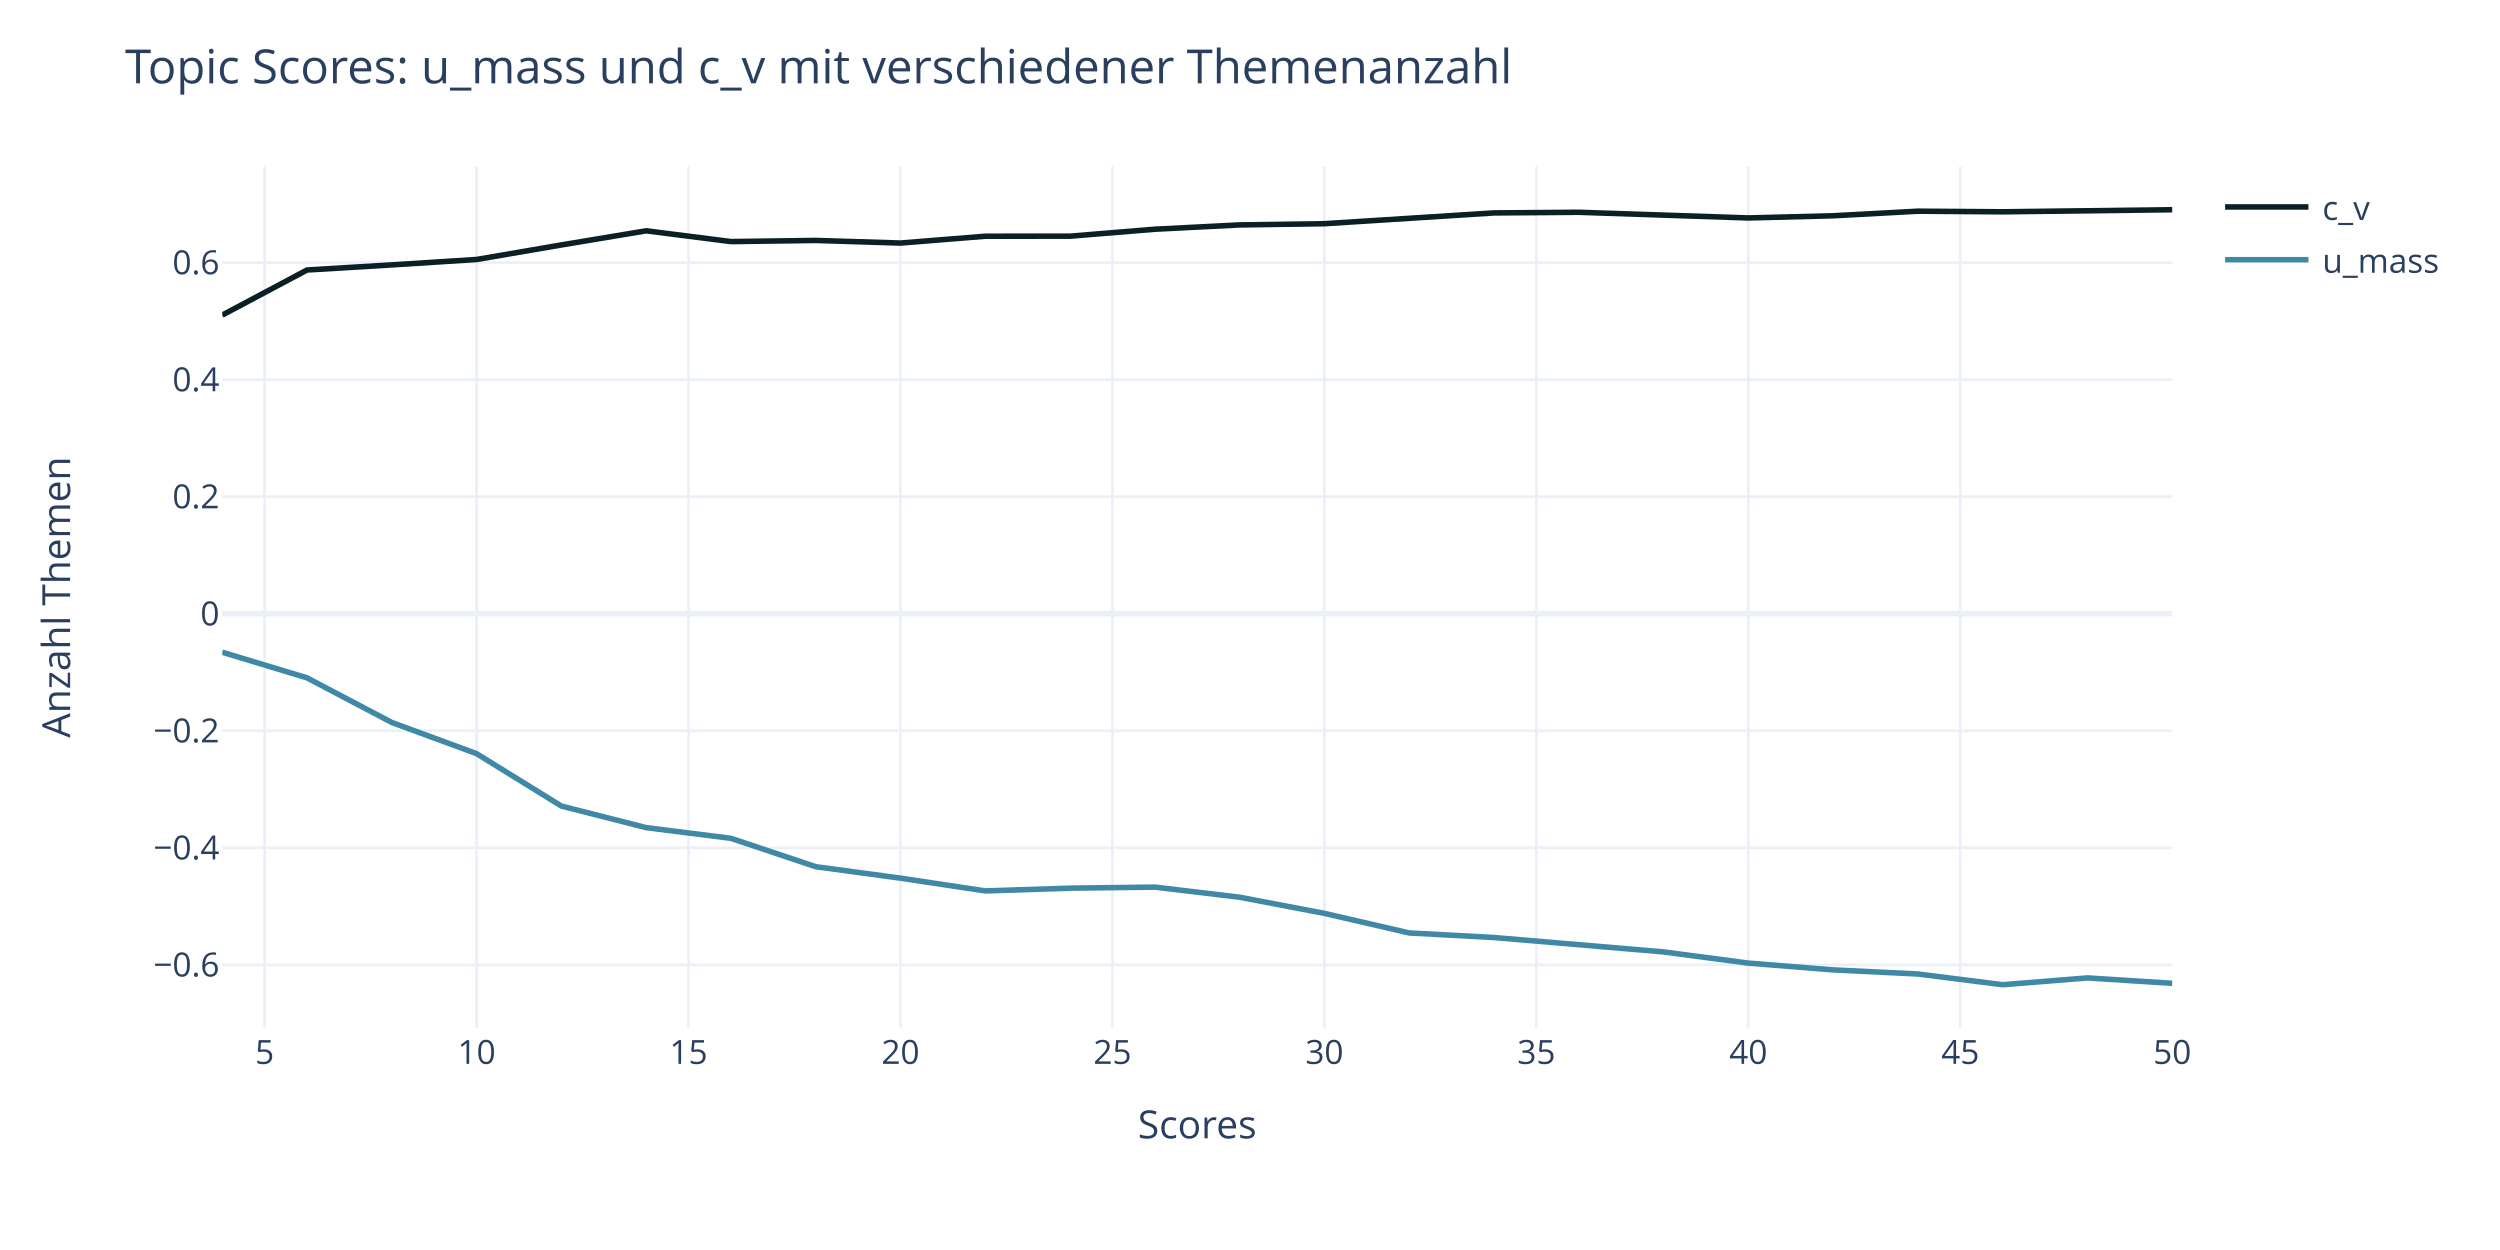
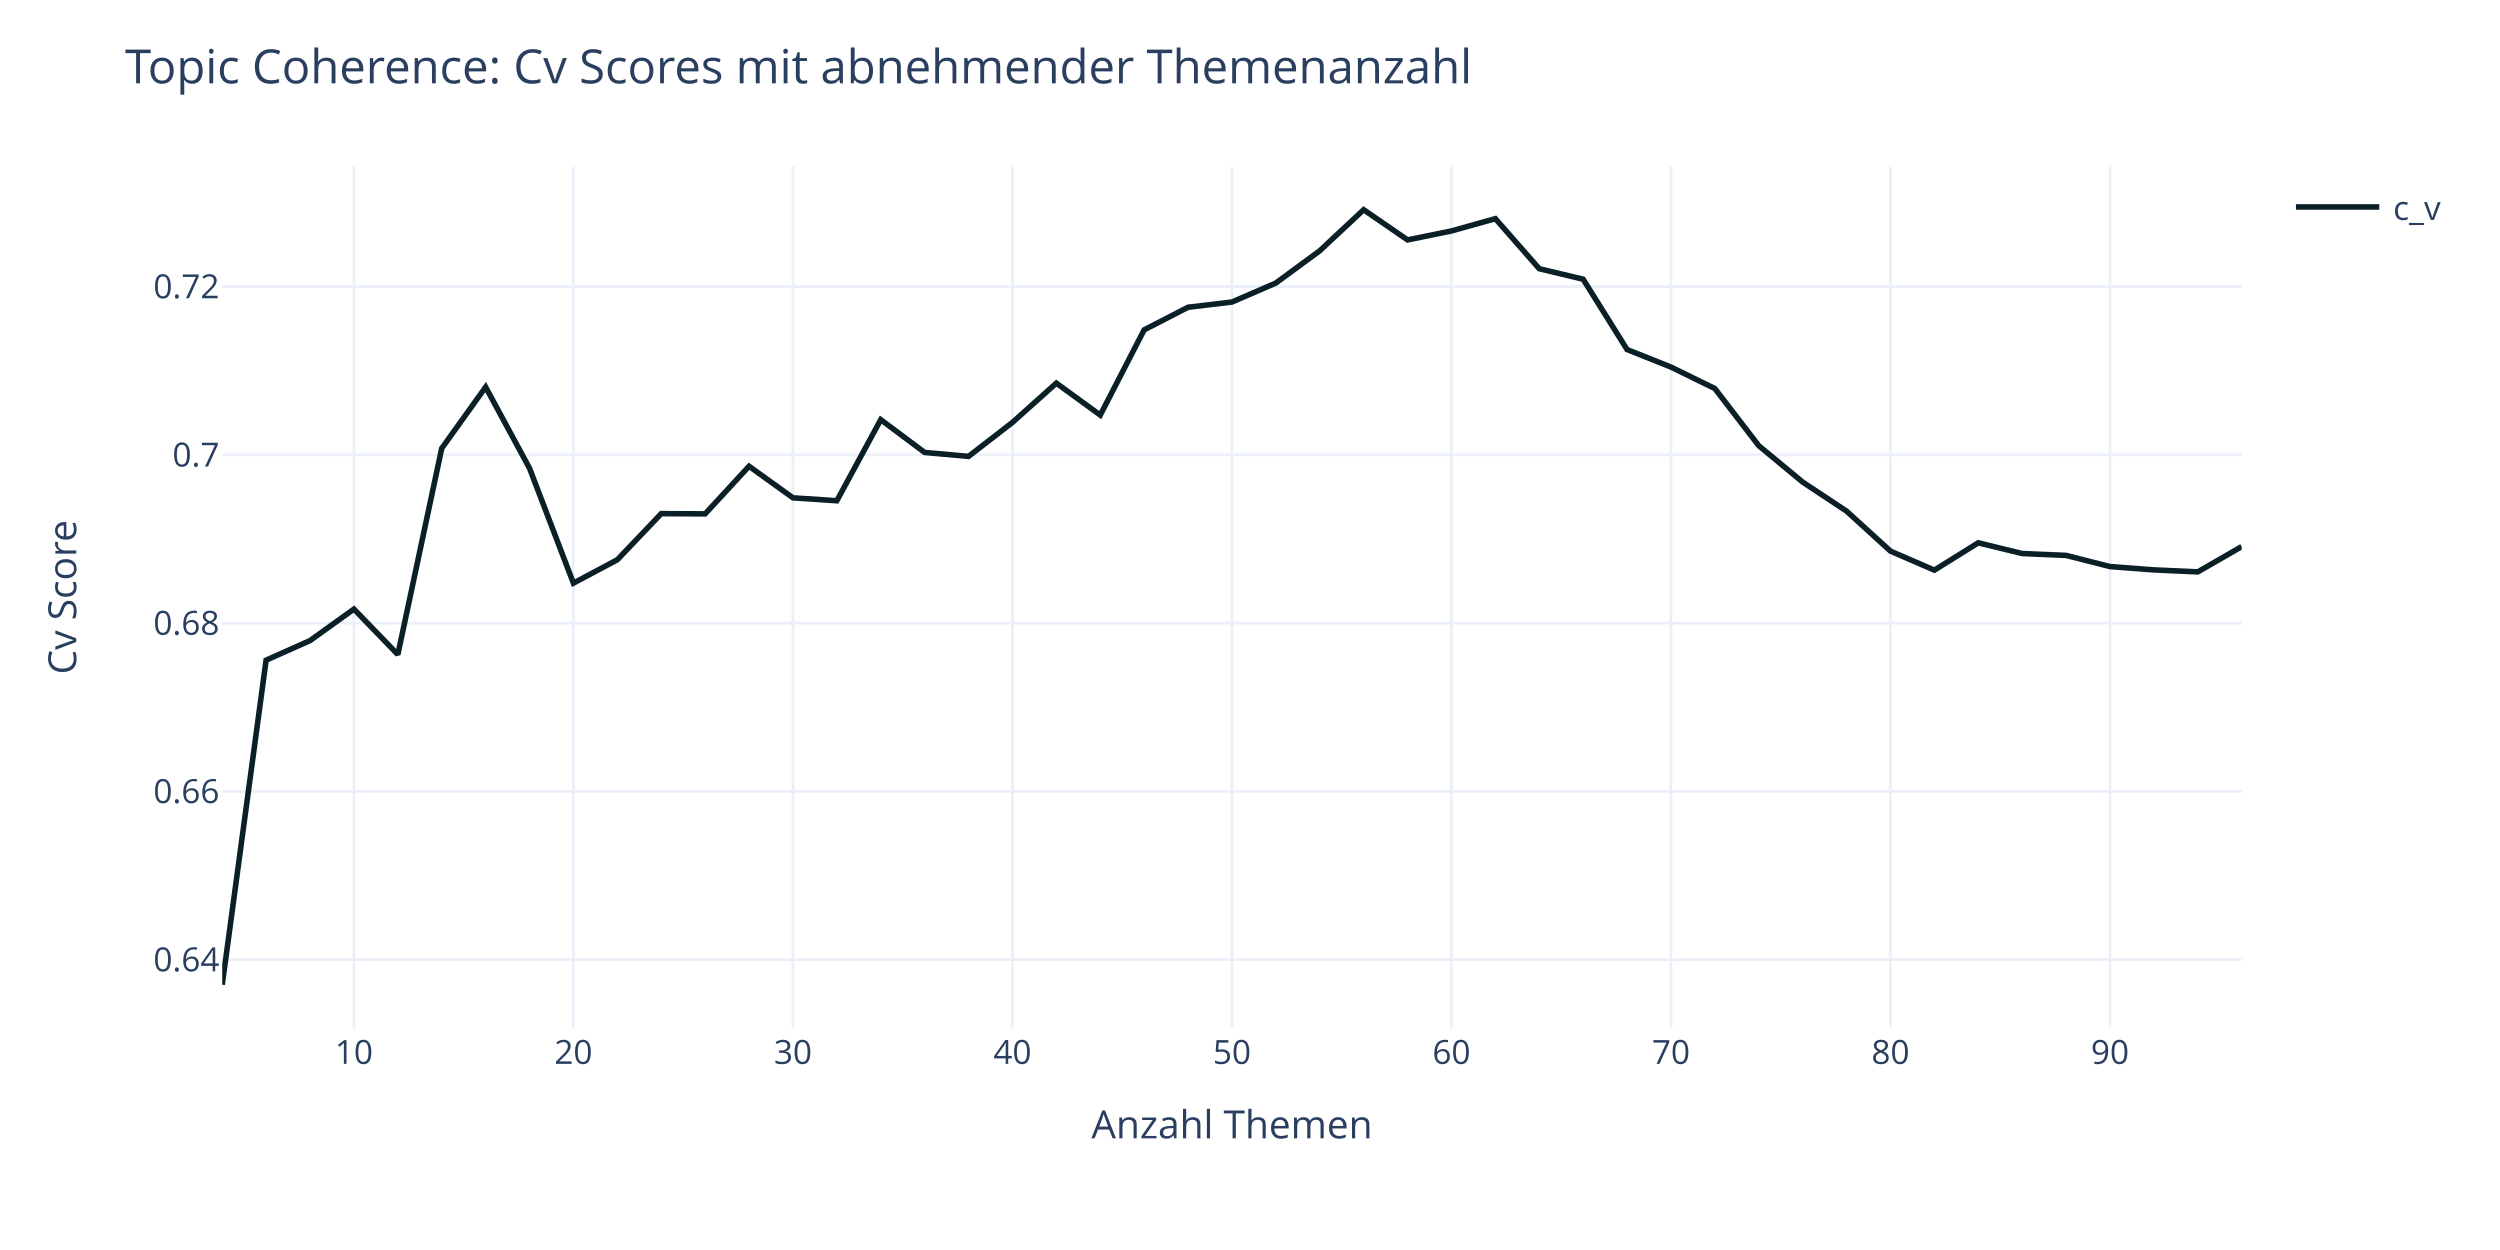
<svg xmlns="http://www.w3.org/2000/svg" class="main-svg" width="900" height="450" style="" viewBox="0 0 900 450">
  <rect x="0" y="0" width="900" height="450" style="fill: rgb(255, 255, 255); fill-opacity: 1;" />
-   <defs id="defs-b417ee">
+   <defs id="defs-8b12bd">
    <g class="clips">
-       <clipPath id="clipb417eexyplot" class="plotclip">
-         <rect width="702" height="310" />
+       <clipPath id="clip8b12bdxyplot" class="plotclip">
+         <rect width="727" height="310" />
      </clipPath>
-       <clipPath class="axesclip" id="clipb417eex">
-         <rect x="80" y="0" width="702" height="450" />
+       <clipPath class="axesclip" id="clip8b12bdx">
+         <rect x="80" y="0" width="727" height="450" />
      </clipPath>
-       <clipPath class="axesclip" id="clipb417eey">
+       <clipPath class="axesclip" id="clip8b12bdy">
        <rect x="0" y="60" width="900" height="310" />
      </clipPath>
-       <clipPath class="axesclip" id="clipb417eexy">
-         <rect x="80" y="60" width="702" height="310" />
+       <clipPath class="axesclip" id="clip8b12bdxy">
+         <rect x="80" y="60" width="727" height="310" />
      </clipPath>
    </g>
    <g class="gradients" />
    <g class="patterns" />
  </defs>
  <g class="bglayer" />
  <g class="layer-below">
    <g class="imagelayer" />
    <g class="shapelayer" />
  </g>
  <g class="cartesianlayer">
    <g class="subplot xy">
      <g class="layer-subplot">
        <g class="shapelayer" />
        <g class="imagelayer" />
      </g>
      <g class="minor-gridlayer">
        <g class="x" />
        <g class="y" />
      </g>
      <g class="gridlayer">
        <g class="x">
-           <path class="xgrid crisp" transform="translate(95.26,0)" d="M0,60v310" style="stroke: rgb(235, 240, 248); stroke-opacity: 1; stroke-width: 1px;" />
-           <path class="xgrid crisp" transform="translate(171.57,0)" d="M0,60v310" style="stroke: rgb(235, 240, 248); stroke-opacity: 1; stroke-width: 1px;" />
-           <path class="xgrid crisp" transform="translate(247.87,0)" d="M0,60v310" style="stroke: rgb(235, 240, 248); stroke-opacity: 1; stroke-width: 1px;" />
-           <path class="xgrid crisp" transform="translate(324.17,0)" d="M0,60v310" style="stroke: rgb(235, 240, 248); stroke-opacity: 1; stroke-width: 1px;" />
-           <path class="xgrid crisp" transform="translate(400.48,0)" d="M0,60v310" style="stroke: rgb(235, 240, 248); stroke-opacity: 1; stroke-width: 1px;" />
-           <path class="xgrid crisp" transform="translate(476.78,0)" d="M0,60v310" style="stroke: rgb(235, 240, 248); stroke-opacity: 1; stroke-width: 1px;" />
-           <path class="xgrid crisp" transform="translate(553.09,0)" d="M0,60v310" style="stroke: rgb(235, 240, 248); stroke-opacity: 1; stroke-width: 1px;" />
-           <path class="xgrid crisp" transform="translate(629.39,0)" d="M0,60v310" style="stroke: rgb(235, 240, 248); stroke-opacity: 1; stroke-width: 1px;" />
-           <path class="xgrid crisp" transform="translate(705.7,0)" d="M0,60v310" style="stroke: rgb(235, 240, 248); stroke-opacity: 1; stroke-width: 1px;" />
+           <path class="xgrid crisp" transform="translate(127.41,0)" d="M0,60v310" style="stroke: rgb(235, 240, 248); stroke-opacity: 1; stroke-width: 1px;" />
+           <path class="xgrid crisp" transform="translate(206.43,0)" d="M0,60v310" style="stroke: rgb(235, 240, 248); stroke-opacity: 1; stroke-width: 1px;" />
+           <path class="xgrid crisp" transform="translate(285.46,0)" d="M0,60v310" style="stroke: rgb(235, 240, 248); stroke-opacity: 1; stroke-width: 1px;" />
+           <path class="xgrid crisp" transform="translate(364.48,0)" d="M0,60v310" style="stroke: rgb(235, 240, 248); stroke-opacity: 1; stroke-width: 1px;" />
+           <path class="xgrid crisp" transform="translate(443.5,0)" d="M0,60v310" style="stroke: rgb(235, 240, 248); stroke-opacity: 1; stroke-width: 1px;" />
+           <path class="xgrid crisp" transform="translate(522.52,0)" d="M0,60v310" style="stroke: rgb(235, 240, 248); stroke-opacity: 1; stroke-width: 1px;" />
+           <path class="xgrid crisp" transform="translate(601.54,0)" d="M0,60v310" style="stroke: rgb(235, 240, 248); stroke-opacity: 1; stroke-width: 1px;" />
+           <path class="xgrid crisp" transform="translate(680.57,0)" d="M0,60v310" style="stroke: rgb(235, 240, 248); stroke-opacity: 1; stroke-width: 1px;" />
+           <path class="xgrid crisp" transform="translate(759.59,0)" d="M0,60v310" style="stroke: rgb(235, 240, 248); stroke-opacity: 1; stroke-width: 1px;" />
        </g>
        <g class="y">
-           <path class="ygrid crisp" transform="translate(0,347.33)" d="M80,0h702" style="stroke: rgb(235, 240, 248); stroke-opacity: 1; stroke-width: 1px;" />
-           <path class="ygrid crisp" transform="translate(0,305.2)" d="M80,0h702" style="stroke: rgb(235, 240, 248); stroke-opacity: 1; stroke-width: 1px;" />
-           <path class="ygrid crisp" transform="translate(0,263.06)" d="M80,0h702" style="stroke: rgb(235, 240, 248); stroke-opacity: 1; stroke-width: 1px;" />
-           <path class="ygrid crisp" transform="translate(0,178.79)" d="M80,0h702" style="stroke: rgb(235, 240, 248); stroke-opacity: 1; stroke-width: 1px;" />
-           <path class="ygrid crisp" transform="translate(0,136.66)" d="M80,0h702" style="stroke: rgb(235, 240, 248); stroke-opacity: 1; stroke-width: 1px;" />
-           <path class="ygrid crisp" transform="translate(0,94.52)" d="M80,0h702" style="stroke: rgb(235, 240, 248); stroke-opacity: 1; stroke-width: 1px;" />
+           <path class="ygrid crisp" transform="translate(0,345.47)" d="M80,0h727" style="stroke: rgb(235, 240, 248); stroke-opacity: 1; stroke-width: 1px;" />
+           <path class="ygrid crisp" transform="translate(0,284.9)" d="M80,0h727" style="stroke: rgb(235, 240, 248); stroke-opacity: 1; stroke-width: 1px;" />
+           <path class="ygrid crisp" transform="translate(0,224.32)" d="M80,0h727" style="stroke: rgb(235, 240, 248); stroke-opacity: 1; stroke-width: 1px;" />
+           <path class="ygrid crisp" transform="translate(0,163.75)" d="M80,0h727" style="stroke: rgb(235, 240, 248); stroke-opacity: 1; stroke-width: 1px;" />
+           <path class="ygrid crisp" transform="translate(0,103.17)" d="M80,0h727" style="stroke: rgb(235, 240, 248); stroke-opacity: 1; stroke-width: 1px;" />
        </g>
      </g>
-       <g class="zerolinelayer">
-         <path class="yzl zl crisp" transform="translate(0,220.93)" d="M80,0h702" style="stroke: rgb(235, 240, 248); stroke-opacity: 1; stroke-width: 2px;" />
-       </g>
+       <g class="zerolinelayer" />
      <path class="xlines-below" />
      <path class="ylines-below" />
      <g class="overlines-below" />
      <g class="xaxislayer-below" />
      <g class="yaxislayer-below" />
      <g class="overaxes-below" />
-       <g class="plot" transform="translate(80,60)" clip-path="url(#clipb417eexyplot)">
+       <g class="plot" transform="translate(80,60)" clip-path="url(#clip8b12bdxyplot)">
        <g class="scatterlayer mlayer">
-           <g class="trace scatter trace134e88" style="stroke-miterlimit: 2; opacity: 1;">
+           <g class="trace scatter trace5f6a21" style="stroke-miterlimit: 2; opacity: 1;">
            <g class="fills" />
            <g class="errorbars" />
            <g class="lines">
-               <path class="js-line" d="M702,15.5L640.96,16.25L610.43,16.03L579.91,17.68L549.39,18.46L488.35,16.42L457.83,16.65L396.78,20.53L366.26,20.97L335.74,22.52L305.22,25.02L274.7,25.04L244.17,27.5L213.65,26.56L183.13,26.97L152.61,23.09L122.09,28.18L91.57,33.41L61.04,35.36L30.52,37.2L0,53.44" style="vector-effect: non-scaling-stroke; fill: none; stroke: rgb(11, 31, 38); stroke-opacity: 1; stroke-width: 2px; opacity: 1;" />
-             </g>
-             <g class="points" />
-             <g class="text" />
-           </g>
-           <g class="trace scatter tracee509ff" style="stroke-miterlimit: 2; opacity: 1;">
-             <g class="fills" />
-             <g class="errorbars" />
-             <g class="lines">
-               <path class="js-line" d="M702,294L671.48,292.05L640.96,294.5L610.43,290.64L579.91,289.16L549.39,286.72L518.87,282.69L457.83,277.51L427.3,275.86L396.78,268.82L366.26,263L335.74,259.36L305.22,259.74L274.7,260.73L244.17,256.14L213.65,252.01L183.13,241.8L152.61,237.95L122.09,230.18L91.57,211.31L61.04,200.09L30.52,184.03L0,174.8" style="vector-effect: non-scaling-stroke; fill: none; stroke: rgb(63, 137, 166); stroke-opacity: 1; stroke-width: 2px; opacity: 1;" />
+               <path class="js-line" d="M727,136.78L711.2,145.88L695.39,145.16L679.59,143.97L663.78,139.94L647.98,139.27L632.17,135.42L616.37,145.25L600.57,138.4L584.76,124.01L568.96,113.55L553.15,100.45L537.35,79.88L521.54,72.14L505.74,65.84L489.93,40.52L474.13,36.74L458.33,18.72L442.52,23.14L426.72,26.37L410.91,15.5L395.11,30.28L379.3,41.9L363.5,48.73L347.7,50.61L331.89,58.75L316.09,89.43L300.28,77.93L284.48,92.07L268.67,104.3L252.87,102.88L237.07,91.08L221.26,120.27L205.46,119.22L189.65,107.85L173.85,124.99L158.04,124.91L142.24,141.51L126.43,149.93L110.63,108.57L94.83,79.34L79.02,101.41L63.22,175.63L47.41,159.27L31.61,170.61L15.8,177.66L0,294.5" style="vector-effect: non-scaling-stroke; fill: none; stroke: rgb(11, 31, 38); stroke-opacity: 1; stroke-width: 2px; opacity: 1;" />
            </g>
            <g class="points" />
            <g class="text" />
          </g>
        </g>
      </g>
      <g class="overplot" />
      <path class="xlines-above crisp" d="M0,0" style="fill: none;" />
      <path class="ylines-above crisp" d="M0,0" style="fill: none;" />
      <g class="overlines-above" />
      <g class="xaxislayer-above">
        <g class="xtick">
-           <text text-anchor="middle" x="0" y="383" transform="translate(95.26,0)" style="font-family: 'Open Sans', verdana, arial, sans-serif; font-size: 12px; fill: rgb(42, 63, 95); fill-opacity: 1; white-space: pre; opacity: 1;">5</text>
+           <text text-anchor="middle" x="0" y="383" transform="translate(127.41,0)" style="font-family: 'Open Sans', verdana, arial, sans-serif; font-size: 12px; fill: rgb(42, 63, 95); fill-opacity: 1; white-space: pre; opacity: 1;">10</text>
        </g>
        <g class="xtick">
-           <text text-anchor="middle" x="0" y="383" style="font-family: 'Open Sans', verdana, arial, sans-serif; font-size: 12px; fill: rgb(42, 63, 95); fill-opacity: 1; white-space: pre; opacity: 1;" transform="translate(171.57,0)">10</text>
+           <text text-anchor="middle" x="0" y="383" style="font-family: 'Open Sans', verdana, arial, sans-serif; font-size: 12px; fill: rgb(42, 63, 95); fill-opacity: 1; white-space: pre; opacity: 1;" transform="translate(206.43,0)">20</text>
        </g>
        <g class="xtick">
-           <text text-anchor="middle" x="0" y="383" style="font-family: 'Open Sans', verdana, arial, sans-serif; font-size: 12px; fill: rgb(42, 63, 95); fill-opacity: 1; white-space: pre; opacity: 1;" transform="translate(247.87,0)">15</text>
+           <text text-anchor="middle" x="0" y="383" style="font-family: 'Open Sans', verdana, arial, sans-serif; font-size: 12px; fill: rgb(42, 63, 95); fill-opacity: 1; white-space: pre; opacity: 1;" transform="translate(285.46,0)">30</text>
        </g>
        <g class="xtick">
-           <text text-anchor="middle" x="0" y="383" style="font-family: 'Open Sans', verdana, arial, sans-serif; font-size: 12px; fill: rgb(42, 63, 95); fill-opacity: 1; white-space: pre; opacity: 1;" transform="translate(324.17,0)">20</text>
+           <text text-anchor="middle" x="0" y="383" style="font-family: 'Open Sans', verdana, arial, sans-serif; font-size: 12px; fill: rgb(42, 63, 95); fill-opacity: 1; white-space: pre; opacity: 1;" transform="translate(364.48,0)">40</text>
        </g>
        <g class="xtick">
-           <text text-anchor="middle" x="0" y="383" style="font-family: 'Open Sans', verdana, arial, sans-serif; font-size: 12px; fill: rgb(42, 63, 95); fill-opacity: 1; white-space: pre; opacity: 1;" transform="translate(400.48,0)">25</text>
+           <text text-anchor="middle" x="0" y="383" style="font-family: 'Open Sans', verdana, arial, sans-serif; font-size: 12px; fill: rgb(42, 63, 95); fill-opacity: 1; white-space: pre; opacity: 1;" transform="translate(443.5,0)">50</text>
        </g>
        <g class="xtick">
-           <text text-anchor="middle" x="0" y="383" style="font-family: 'Open Sans', verdana, arial, sans-serif; font-size: 12px; fill: rgb(42, 63, 95); fill-opacity: 1; white-space: pre; opacity: 1;" transform="translate(476.78,0)">30</text>
+           <text text-anchor="middle" x="0" y="383" style="font-family: 'Open Sans', verdana, arial, sans-serif; font-size: 12px; fill: rgb(42, 63, 95); fill-opacity: 1; white-space: pre; opacity: 1;" transform="translate(522.52,0)">60</text>
        </g>
        <g class="xtick">
-           <text text-anchor="middle" x="0" y="383" style="font-family: 'Open Sans', verdana, arial, sans-serif; font-size: 12px; fill: rgb(42, 63, 95); fill-opacity: 1; white-space: pre; opacity: 1;" transform="translate(553.09,0)">35</text>
+           <text text-anchor="middle" x="0" y="383" style="font-family: 'Open Sans', verdana, arial, sans-serif; font-size: 12px; fill: rgb(42, 63, 95); fill-opacity: 1; white-space: pre; opacity: 1;" transform="translate(601.54,0)">70</text>
        </g>
        <g class="xtick">
-           <text text-anchor="middle" x="0" y="383" style="font-family: 'Open Sans', verdana, arial, sans-serif; font-size: 12px; fill: rgb(42, 63, 95); fill-opacity: 1; white-space: pre; opacity: 1;" transform="translate(629.39,0)">40</text>
+           <text text-anchor="middle" x="0" y="383" style="font-family: 'Open Sans', verdana, arial, sans-serif; font-size: 12px; fill: rgb(42, 63, 95); fill-opacity: 1; white-space: pre; opacity: 1;" transform="translate(680.57,0)">80</text>
        </g>
        <g class="xtick">
-           <text text-anchor="middle" x="0" y="383" style="font-family: 'Open Sans', verdana, arial, sans-serif; font-size: 12px; fill: rgb(42, 63, 95); fill-opacity: 1; white-space: pre; opacity: 1;" transform="translate(705.7,0)">45</text>
-         </g>
-         <g class="xtick">
-           <text text-anchor="middle" x="0" y="383" style="font-family: 'Open Sans', verdana, arial, sans-serif; font-size: 12px; fill: rgb(42, 63, 95); fill-opacity: 1; white-space: pre; opacity: 1;" transform="translate(782,0)">50</text>
+           <text text-anchor="middle" x="0" y="383" style="font-family: 'Open Sans', verdana, arial, sans-serif; font-size: 12px; fill: rgb(42, 63, 95); fill-opacity: 1; white-space: pre; opacity: 1;" transform="translate(759.59,0)">90</text>
        </g>
      </g>
      <g class="yaxislayer-above">
        <g class="ytick">
-           <text text-anchor="end" x="79" y="4.2" transform="translate(0,347.33)" style="font-family: 'Open Sans', verdana, arial, sans-serif; font-size: 12px; fill: rgb(42, 63, 95); fill-opacity: 1; white-space: pre; opacity: 1;">−0.6</text>
+           <text text-anchor="end" x="79" y="4.2" transform="translate(0,345.47)" style="font-family: 'Open Sans', verdana, arial, sans-serif; font-size: 12px; fill: rgb(42, 63, 95); fill-opacity: 1; white-space: pre; opacity: 1;">0.64</text>
        </g>
        <g class="ytick">
-           <text text-anchor="end" x="79" y="4.2" style="font-family: 'Open Sans', verdana, arial, sans-serif; font-size: 12px; fill: rgb(42, 63, 95); fill-opacity: 1; white-space: pre; opacity: 1;" transform="translate(0,305.2)">−0.4</text>
+           <text text-anchor="end" x="79" y="4.2" style="font-family: 'Open Sans', verdana, arial, sans-serif; font-size: 12px; fill: rgb(42, 63, 95); fill-opacity: 1; white-space: pre; opacity: 1;" transform="translate(0,284.9)">0.66</text>
        </g>
        <g class="ytick">
-           <text text-anchor="end" x="79" y="4.2" style="font-family: 'Open Sans', verdana, arial, sans-serif; font-size: 12px; fill: rgb(42, 63, 95); fill-opacity: 1; white-space: pre; opacity: 1;" transform="translate(0,263.06)">−0.2</text>
+           <text text-anchor="end" x="79" y="4.2" style="font-family: 'Open Sans', verdana, arial, sans-serif; font-size: 12px; fill: rgb(42, 63, 95); fill-opacity: 1; white-space: pre; opacity: 1;" transform="translate(0,224.32)">0.68</text>
        </g>
        <g class="ytick">
-           <text text-anchor="end" x="79" y="4.2" style="font-family: 'Open Sans', verdana, arial, sans-serif; font-size: 12px; fill: rgb(42, 63, 95); fill-opacity: 1; white-space: pre; opacity: 1;" transform="translate(0,220.93)">0</text>
+           <text text-anchor="end" x="79" y="4.2" style="font-family: 'Open Sans', verdana, arial, sans-serif; font-size: 12px; fill: rgb(42, 63, 95); fill-opacity: 1; white-space: pre; opacity: 1;" transform="translate(0,163.75)">0.7</text>
        </g>
        <g class="ytick">
-           <text text-anchor="end" x="79" y="4.2" style="font-family: 'Open Sans', verdana, arial, sans-serif; font-size: 12px; fill: rgb(42, 63, 95); fill-opacity: 1; white-space: pre; opacity: 1;" transform="translate(0,178.79)">0.2</text>
-         </g>
-         <g class="ytick">
-           <text text-anchor="end" x="79" y="4.2" style="font-family: 'Open Sans', verdana, arial, sans-serif; font-size: 12px; fill: rgb(42, 63, 95); fill-opacity: 1; white-space: pre; opacity: 1;" transform="translate(0,136.66)">0.4</text>
-         </g>
-         <g class="ytick">
-           <text text-anchor="end" x="79" y="4.2" style="font-family: 'Open Sans', verdana, arial, sans-serif; font-size: 12px; fill: rgb(42, 63, 95); fill-opacity: 1; white-space: pre; opacity: 1;" transform="translate(0,94.52)">0.6</text>
+           <text text-anchor="end" x="79" y="4.2" style="font-family: 'Open Sans', verdana, arial, sans-serif; font-size: 12px; fill: rgb(42, 63, 95); fill-opacity: 1; white-space: pre; opacity: 1;" transform="translate(0,103.17)">0.72</text>
        </g>
      </g>
      <g class="overaxes-above" />
    </g>
  </g>
  <g class="polarlayer" />
  <g class="smithlayer" />
  <g class="ternarylayer" />
  <g class="geolayer" />
  <g class="funnelarealayer" />
  <g class="pielayer" />
  <g class="iciclelayer" />
  <g class="treemaplayer" />
  <g class="sunburstlayer" />
  <g class="glimages" />
-   <defs id="topdefs-b417ee">
+   <defs id="topdefs-8b12bd">
    <g class="clips" />
-     <clipPath id="legendb417ee">
-       <rect width="92" height="48" x="0" y="0" />
+     <clipPath id="legend8b12bd">
+       <rect width="66" height="29" x="0" y="0" />
    </clipPath>
  </defs>
  <g class="layer-above">
    <g class="imagelayer" />
    <g class="shapelayer" />
  </g>
  <g class="infolayer">
-     <g class="legend" pointer-events="all" transform="translate(796.04,60)">
-       <rect class="bg" shape-rendering="crispEdges" style="stroke: rgb(68, 68, 68); stroke-opacity: 1; fill: rgb(255, 255, 255); fill-opacity: 1; stroke-width: 0px;" width="92" height="48" x="0" y="0" />
-       <g class="scrollbox" transform="" clip-path="url(#legendb417ee)">
+     <g class="legend" pointer-events="all" transform="translate(821.54,60)">
+       <rect class="bg" shape-rendering="crispEdges" width="66" height="29" x="0" y="0" style="stroke: rgb(68, 68, 68); stroke-opacity: 1; fill: rgb(255, 255, 255); fill-opacity: 1; stroke-width: 0px;" />
+       <g class="scrollbox" transform="" clip-path="url(#legend8b12bd)">
        <g class="groups" transform="">
          <g class="traces" transform="translate(0,14.5)" style="opacity: 1;">
            <text class="legendtext" text-anchor="start" x="40" y="4.68" style="font-family: 'Open Sans', verdana, arial, sans-serif; font-size: 12px; fill: rgb(42, 63, 95); fill-opacity: 1; white-space: pre;">c_v</text>
            <g class="layers" style="opacity: 1;">
              <g class="legendfill" />
              <g class="legendlines">
                <path class="js-line" d="M5,0h30" style="fill: none; stroke: rgb(11, 31, 38); stroke-opacity: 1; stroke-width: 2px;" />
              </g>
              <g class="legendsymbols">
                <g class="legendpoints" />
              </g>
            </g>
-             <rect class="legendtoggle" x="0" y="-9.5" width="86.609" height="19" style="fill: rgb(0, 0, 0); fill-opacity: 0;" />
-           </g>
-         </g>
-         <g class="groups" transform="">
-           <g class="traces" transform="translate(0,33.5)" style="opacity: 1;">
-             <text class="legendtext" text-anchor="start" x="40" y="4.68" style="font-family: 'Open Sans', verdana, arial, sans-serif; font-size: 12px; fill: rgb(42, 63, 95); fill-opacity: 1; white-space: pre;">u_mass</text>
-             <g class="layers" style="opacity: 1;">
-               <g class="legendfill" />
-               <g class="legendlines">
-                 <path class="js-line" d="M5,0h30" style="fill: none; stroke: rgb(63, 137, 166); stroke-opacity: 1; stroke-width: 2px;" />
-               </g>
-               <g class="legendsymbols">
-                 <g class="legendpoints" />
-               </g>
-             </g>
-             <rect class="legendtoggle" x="0" y="-9.5" width="86.609" height="19" style="fill: rgb(0, 0, 0); fill-opacity: 0;" />
+             <rect class="legendtoggle" x="0" y="-9.5" width="60.984" height="19" style="fill: rgb(0, 0, 0); fill-opacity: 0;" />
          </g>
        </g>
      </g>
-       <rect class="scrollbar" rx="20" ry="3" width="0" height="0" style="fill: rgb(128, 139, 164); fill-opacity: 1;" x="0" y="0" />
+       <rect class="scrollbar" rx="20" ry="3" width="0" height="0" x="0" y="0" style="fill: rgb(128, 139, 164); fill-opacity: 1;" />
    </g>
    <g class="g-gtitle">
-       <text class="gtitle" x="45" y="30" text-anchor="start" dy="0em" style="font-family: 'Open Sans', verdana, arial, sans-serif; font-size: 17px; fill: rgb(42, 63, 95); opacity: 1; font-weight: normal; white-space: pre;">Topic Scores: u_mass und c_v mit verschiedener Themenanzahl</text>
+       <text class="gtitle" x="45" y="30" text-anchor="start" dy="0em" style="font-family: 'Open Sans', verdana, arial, sans-serif; font-size: 17px; fill: rgb(42, 63, 95); opacity: 1; font-weight: normal; white-space: pre;">Topic Coherence: Cv Scores mit abnehmender Themenanzahl</text>
    </g>
    <g class="g-xtitle">
-       <text class="xtitle" x="431" y="409.8" text-anchor="middle" style="font-family: 'Open Sans', verdana, arial, sans-serif; font-size: 14px; fill: rgb(42, 63, 95); opacity: 1; font-weight: normal; white-space: pre;">Scores</text>
+       <text class="xtitle" x="443.5" y="409.8" text-anchor="middle" style="font-family: 'Open Sans', verdana, arial, sans-serif; font-size: 14px; fill: rgb(42, 63, 95); opacity: 1; font-weight: normal; white-space: pre;">Anzahl Themen</text>
    </g>
    <g class="g-ytitle">
-       <text class="ytitle" transform="rotate(-90,25.24688,215)" x="25.247" y="215" text-anchor="middle" style="font-family: 'Open Sans', verdana, arial, sans-serif; font-size: 14px; fill: rgb(42, 63, 95); opacity: 1; font-weight: normal; white-space: pre;">Anzahl Themen</text>
+       <text class="ytitle" transform="rotate(-90,27.43438,215)" x="27.434" y="215" text-anchor="middle" style="font-family: 'Open Sans', verdana, arial, sans-serif; font-size: 14px; fill: rgb(42, 63, 95); opacity: 1; font-weight: normal; white-space: pre;">Cv Score</text>
    </g>
  </g>
</svg>
